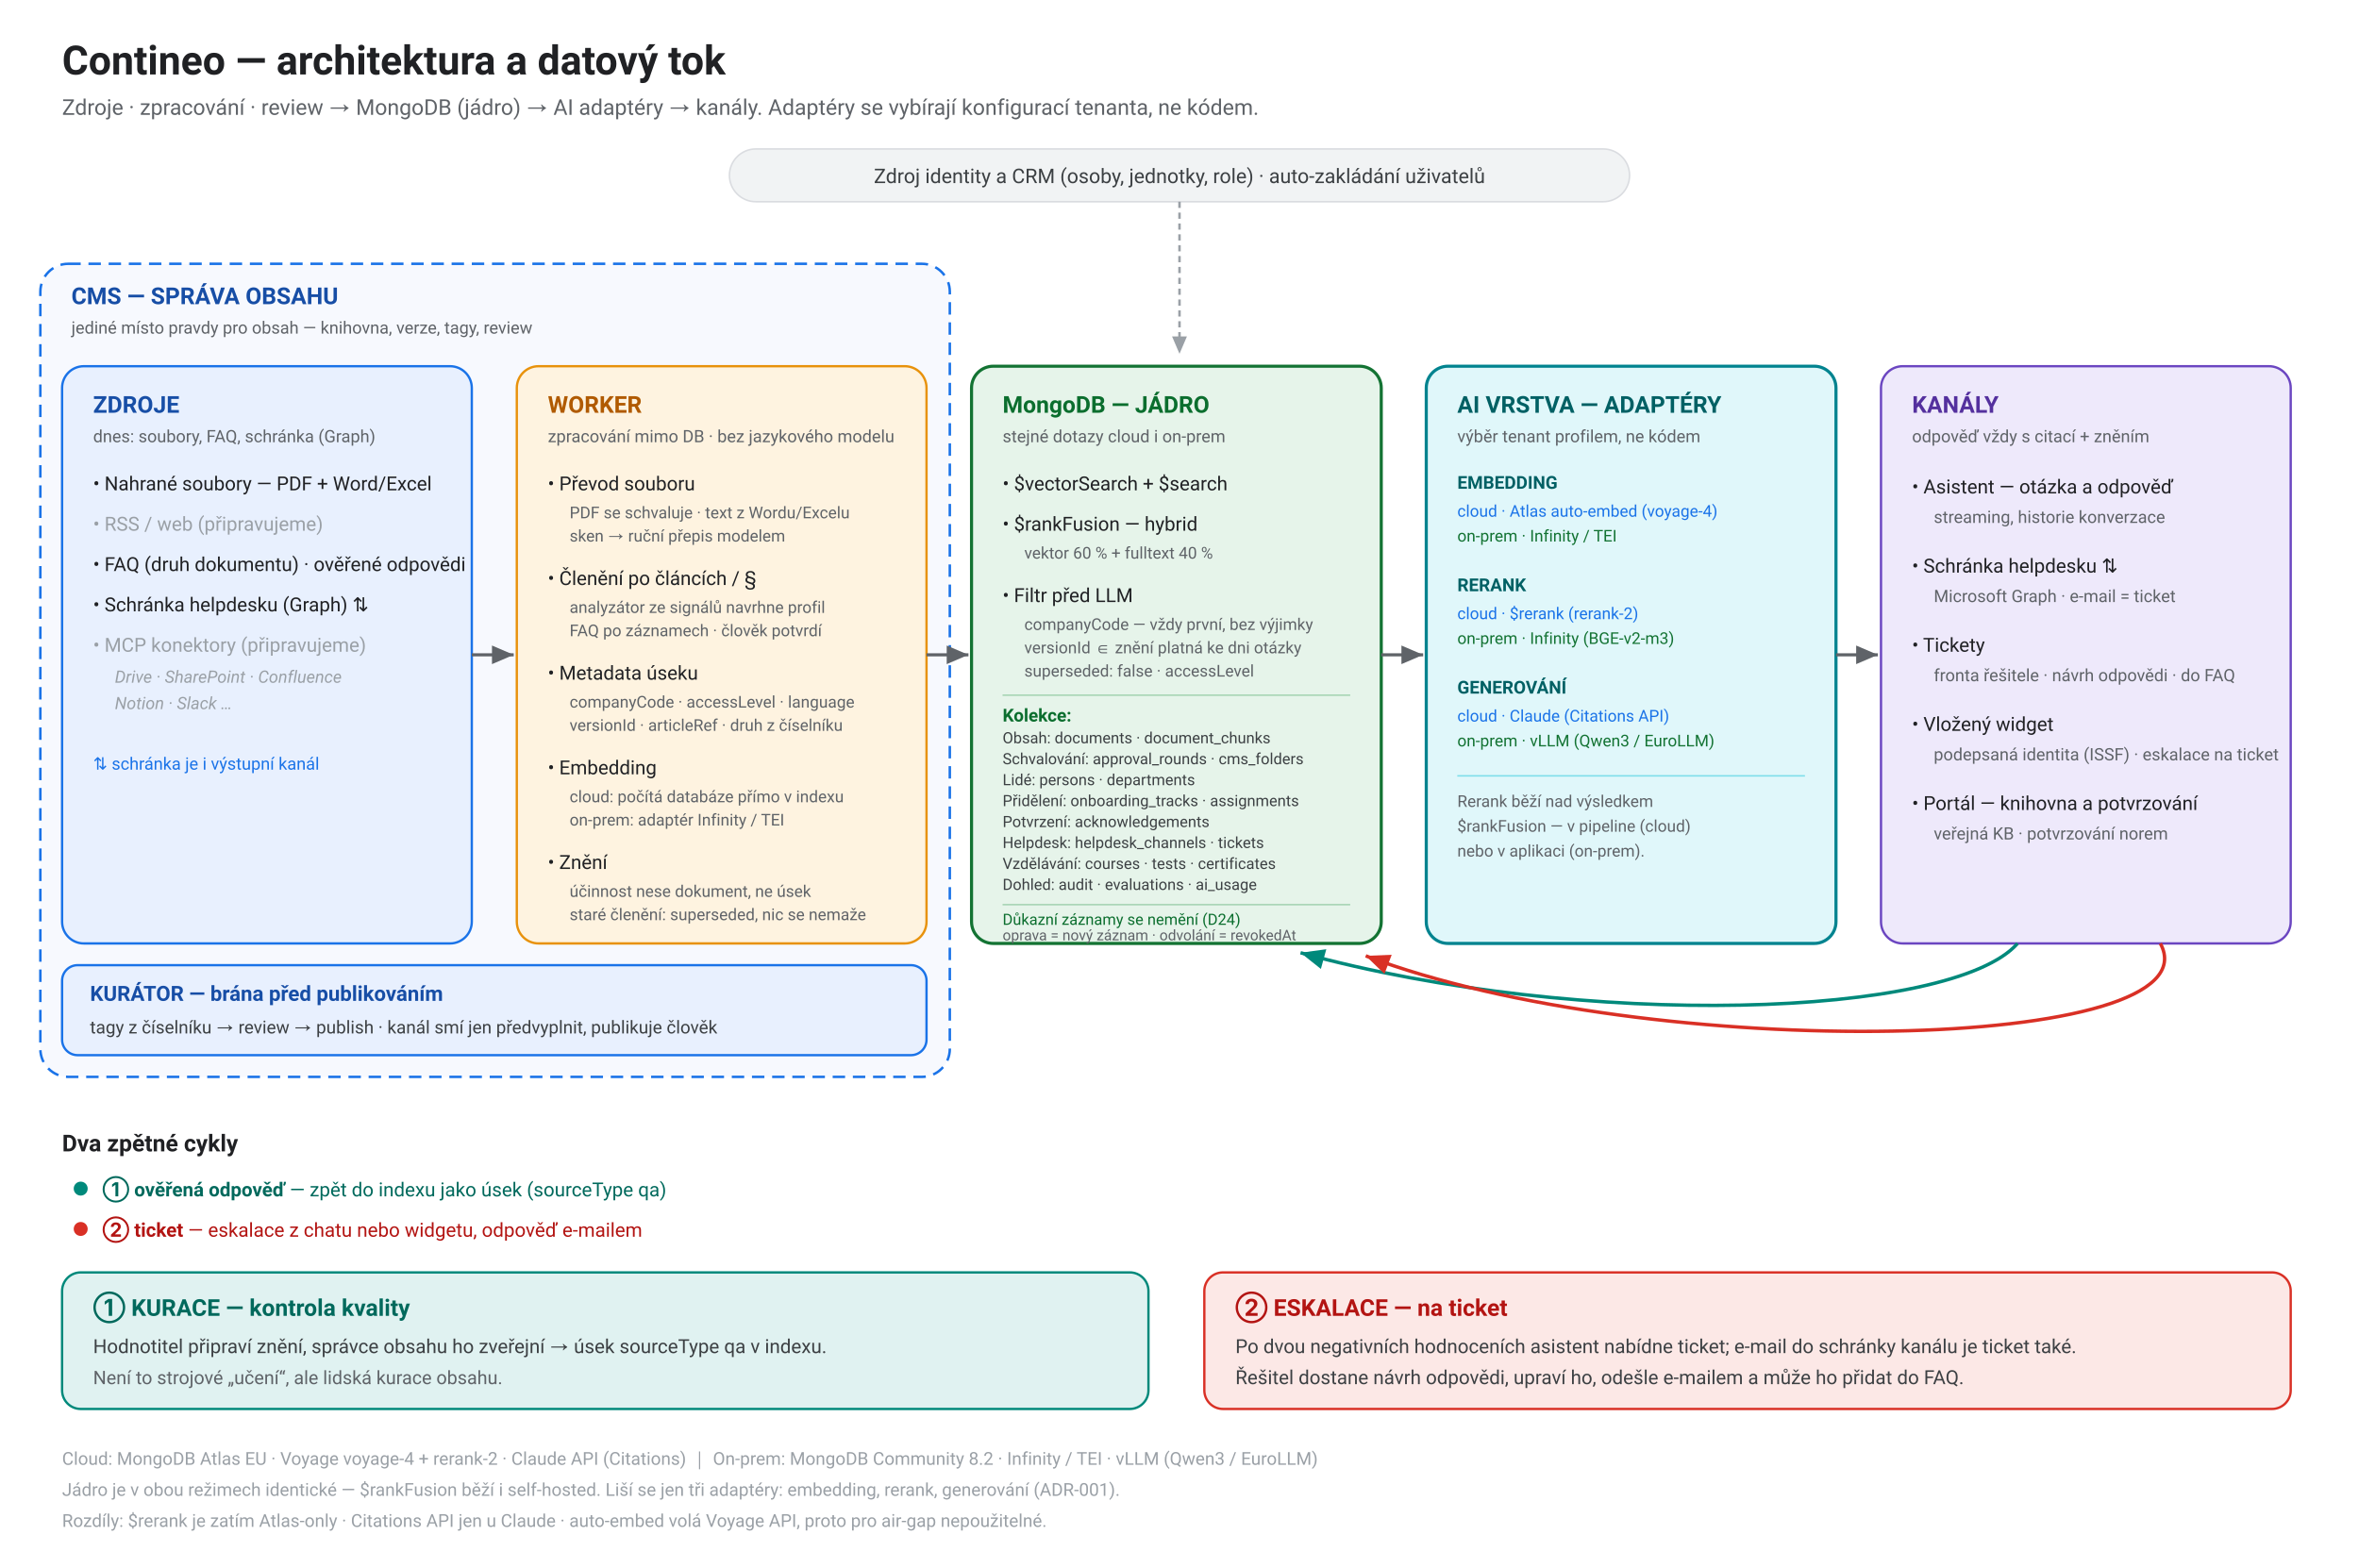
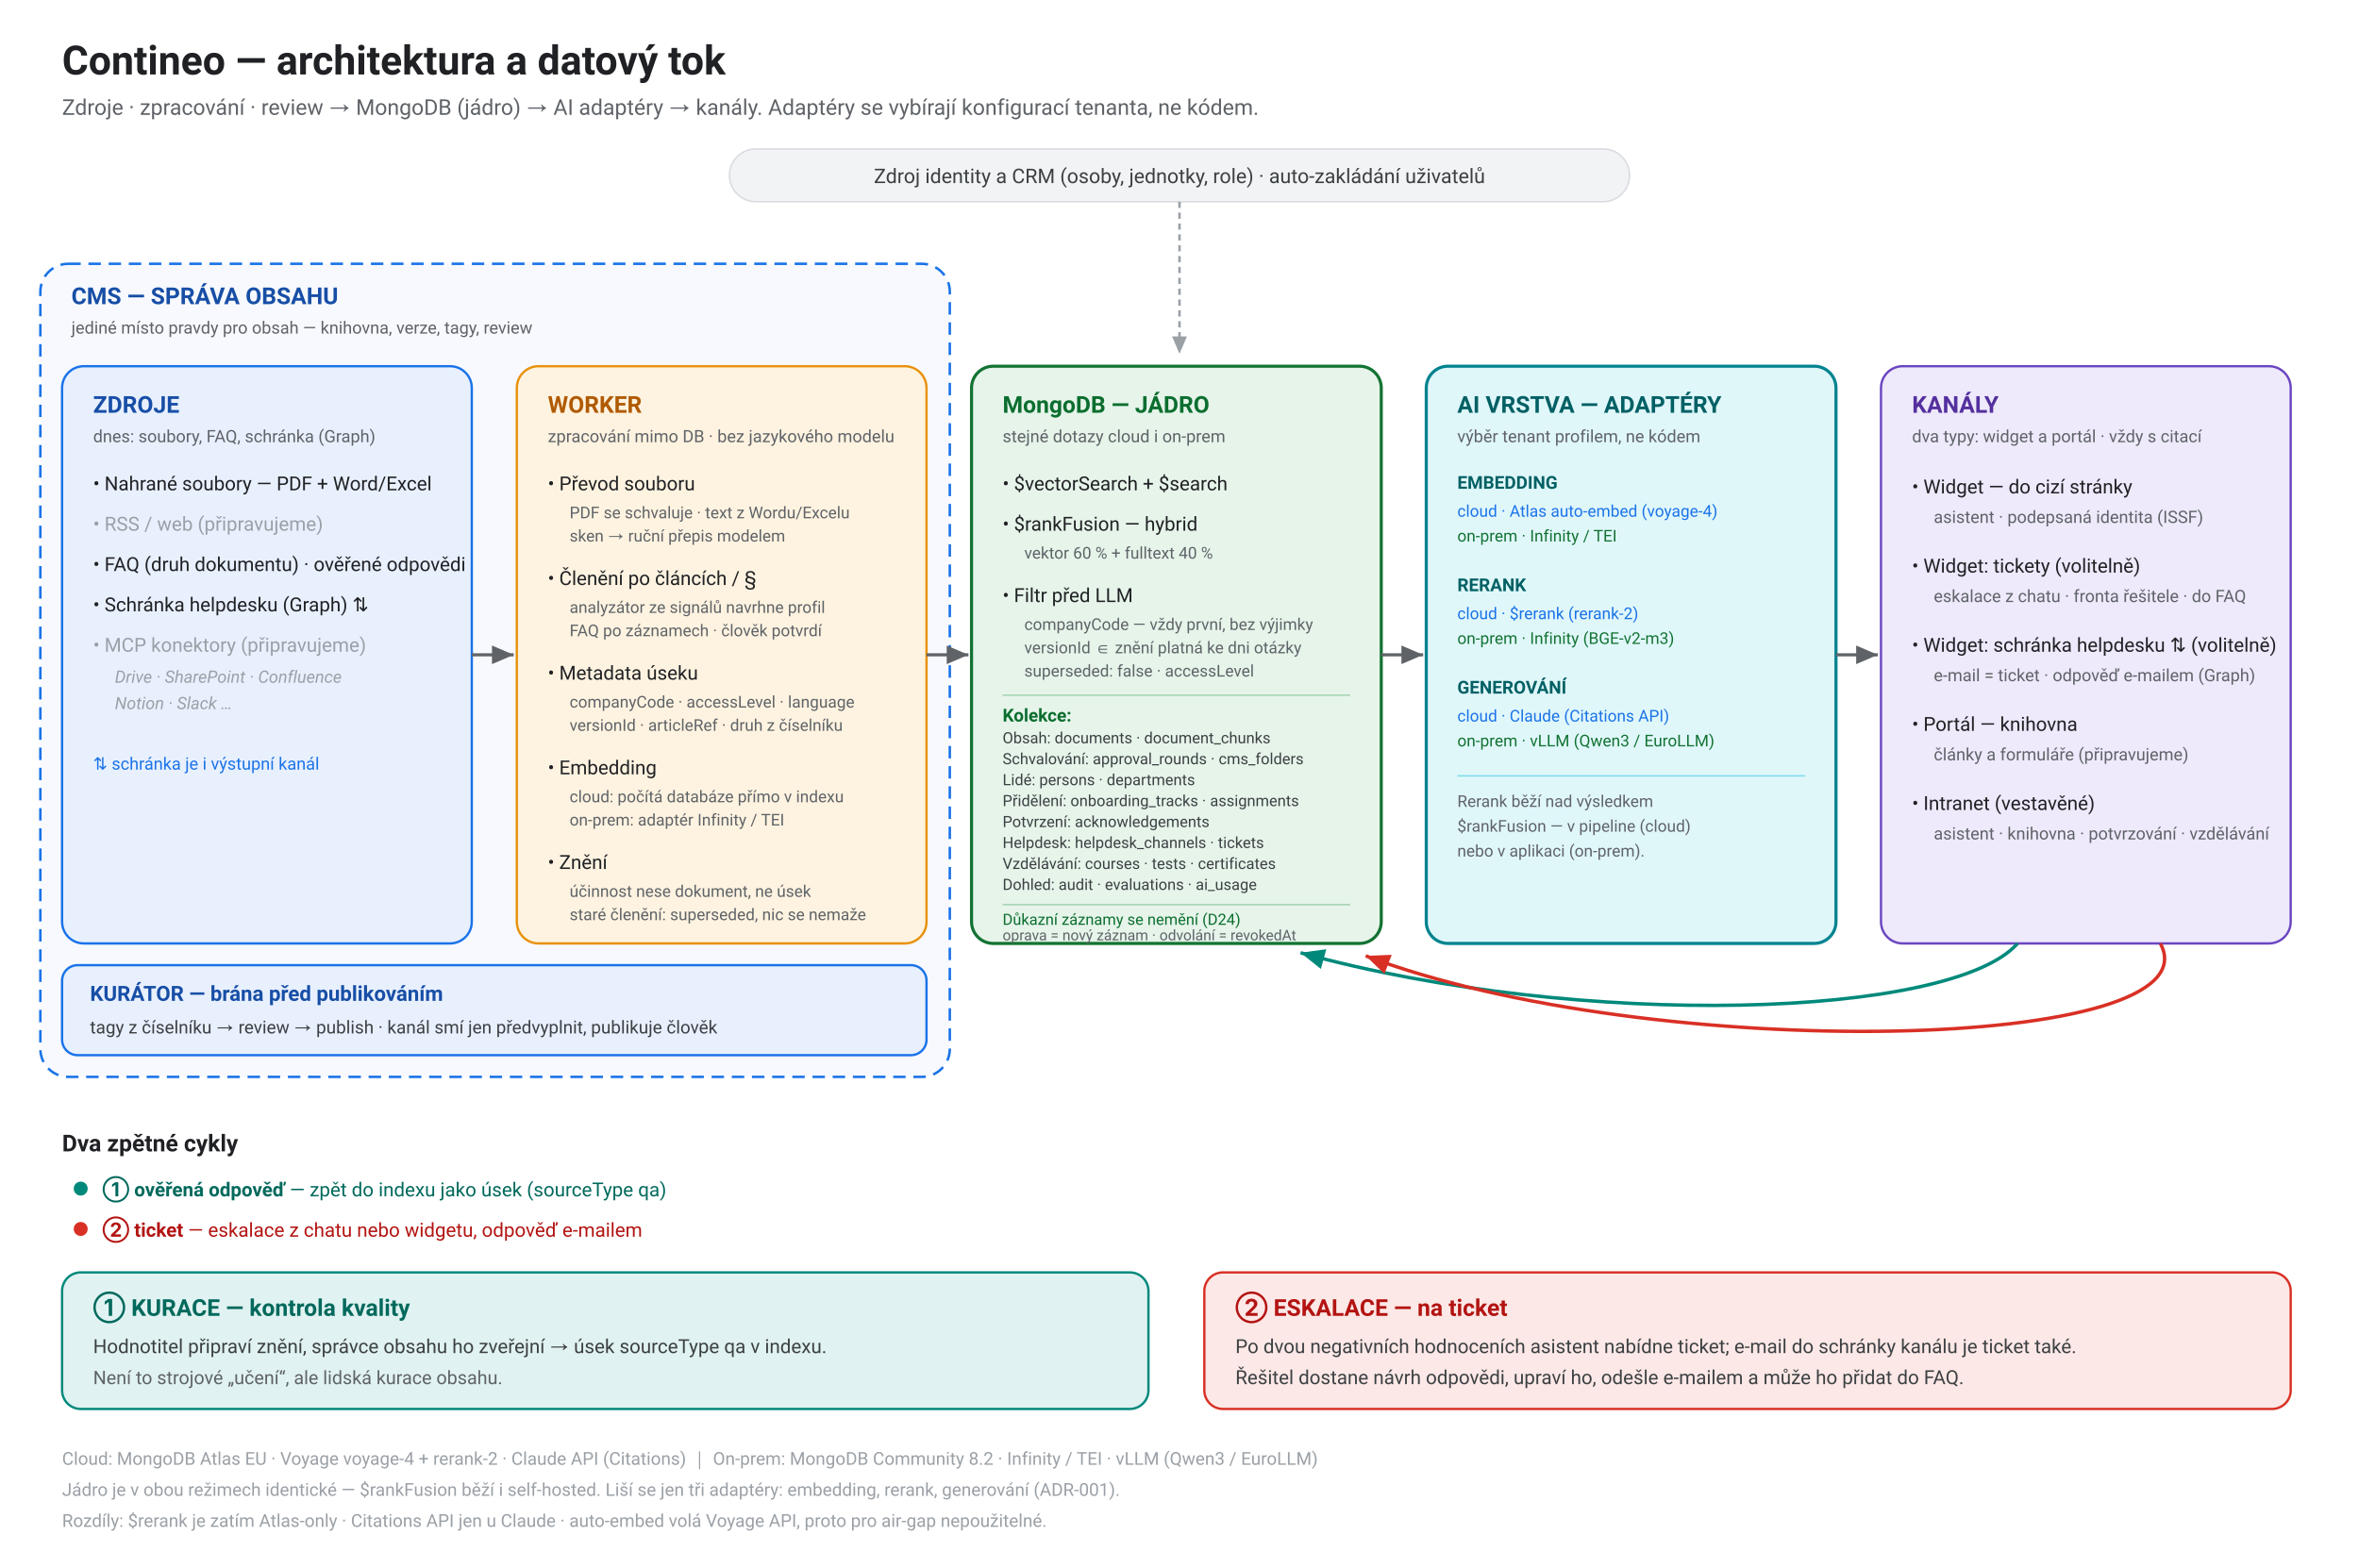
<svg xmlns="http://www.w3.org/2000/svg" viewBox="0 0 1520 1010" font-family="-apple-system, Segoe UI, Roboto, Helvetica, Arial, sans-serif">
  <defs>
    <marker id="arrow" markerWidth="10" markerHeight="10" refX="7" refY="3" orient="auto" markerUnits="strokeWidth">
      <path d="M0,0 L7,3 L0,6 Z" fill="#5f6368" />
    </marker>
    <marker id="arrowTeal" markerWidth="10" markerHeight="10" refX="7" refY="3" orient="auto" markerUnits="strokeWidth">
      <path d="M0,0 L7,3 L0,6 Z" fill="#00897B" />
    </marker>
    <marker id="arrowRed" markerWidth="10" markerHeight="10" refX="7" refY="3" orient="auto" markerUnits="strokeWidth">
      <path d="M0,0 L7,3 L0,6 Z" fill="#D93025" />
    </marker>
    <marker id="arrowGray" markerWidth="10" markerHeight="10" refX="7" refY="3" orient="auto" markerUnits="strokeWidth">
      <path d="M0,0 L7,3 L0,6 Z" fill="#9aa0a6" />
    </marker>
  </defs>
  <text x="40" y="48" font-size="26" font-weight="700" fill="#202124">Contineo — architektura a datový tok</text>
  <text x="40" y="74" font-size="14" fill="#5f6368">Zdroje · zpracování · review → MongoDB (jádro) → AI adaptéry → kanály. Adaptéry se vybírají konfigurací tenanta, ne kódem.</text>
  <rect x="470" y="96" width="580" height="34" rx="17" fill="#F1F3F4" stroke="#dadce0" />
  <text x="760" y="118" font-size="13" fill="#3c4043" text-anchor="middle">Zdroj identity a CRM (osoby, jednotky, role) · auto-zakládání uživatelů</text>
  <path d="M760,130 L760,228" stroke="#9aa0a6" stroke-width="1.6" stroke-dasharray="4 3" marker-end="url(#arrowGray)" />
  <rect x="26" y="170" width="586" height="524" rx="18" fill="#F7F9FE" stroke="#1A73E8" stroke-width="1.6" stroke-dasharray="8 5" />
  <text x="46" y="196" font-size="15" font-weight="700" fill="#174EA6">CMS — SPRÁVA OBSAHU</text>
  <text x="46" y="215" font-size="11" fill="#5f6368">jediné místo pravdy pro obsah — knihovna, verze, tagy, review</text>
  <rect x="40" y="236" width="264" height="372" rx="14" fill="#E8F0FE" stroke="#1A73E8" stroke-width="1.5" />
  <text x="60" y="266" font-size="15" font-weight="700" fill="#174EA6">ZDROJE</text>
  <text x="60" y="285" font-size="11" fill="#5f6368">dnes: soubory, FAQ, schránka (Graph)</text>
  <g font-size="12.5" fill="#202124">
    <text x="60" y="316">• Nahrané soubory — PDF + Word/Excel</text>
    <text x="60" y="342" fill="#9aa0a6">• RSS / web (připravujeme)</text>
    <text x="60" y="368">• FAQ (druh dokumentu) · ověřené odpovědi</text>
    <text x="60" y="394">• Schránka helpdesku (Graph) ⇅</text>
    <text x="60" y="420" fill="#9aa0a6">• MCP konektory (připravujeme)</text>
    <text x="74" y="440" font-size="11" fill="#9aa0a6" font-style="italic">Drive · SharePoint · Confluence</text>
    <text x="74" y="457" font-size="11" fill="#9aa0a6" font-style="italic">Notion · Slack …</text>
  </g>
  <text x="60" y="496" font-size="11" fill="#1A73E8">⇅ schránka je i výstupní kanál</text>
  <rect x="333" y="236" width="264" height="372" rx="14" fill="#FEF3E0" stroke="#E8920C" stroke-width="1.5" />
  <text x="353" y="266" font-size="15" font-weight="700" fill="#B05A00">WORKER</text>
  <text x="353" y="285" font-size="11" fill="#5f6368">zpracování mimo DB · bez jazykového modelu</text>
  <g font-size="12.5" fill="#202124">
    <text x="353" y="316">• Převod souboru</text>
    <text x="367" y="334" font-size="10.5" fill="#5f6368">PDF se schvaluje · text z Wordu/Excelu</text>
    <text x="367" y="349" font-size="10.5" fill="#5f6368">sken → ruční přepis modelem</text>
    <text x="353" y="377">• Členění po článcích / §</text>
    <text x="367" y="395" font-size="10.5" fill="#5f6368">analyzátor ze signálů navrhne profil</text>
    <text x="367" y="410" font-size="10.5" fill="#5f6368">FAQ po záznamech · člověk potvrdí</text>
    <text x="353" y="438">• Metadata úseku</text>
    <text x="367" y="456" font-size="10.5" fill="#5f6368">companyCode · accessLevel · language</text>
    <text x="367" y="471" font-size="10.5" fill="#5f6368">versionId · articleRef · druh z číselníku</text>
    <text x="353" y="499">• Embedding</text>
    <text x="367" y="517" font-size="10.5" fill="#5f6368">cloud: počítá databáze přímo v indexu</text>
    <text x="367" y="532" font-size="10.5" fill="#5f6368">on-prem: adaptér Infinity / TEI</text>
    <text x="353" y="560">• Znění</text>
    <text x="367" y="578" font-size="10.5" fill="#5f6368">účinnost nese dokument, ne úsek</text>
    <text x="367" y="593" font-size="10.5" fill="#5f6368">staré členění: superseded, nic se nemaže</text>
  </g>
  <rect x="40" y="622" width="557" height="58" rx="10" fill="#E8F0FE" stroke="#1A73E8" stroke-width="1.5" />
  <text x="58" y="645" font-size="13.5" font-weight="700" fill="#174EA6">KURÁTOR — brána před publikováním</text>
  <text x="58" y="666" font-size="11.5" fill="#3c4043">tagy z číselníku → review → publish · kanál smí jen předvyplnit, publikuje člověk</text>
  <rect x="626" y="236" width="264" height="372" rx="14" fill="#E6F4EA" stroke="#137333" stroke-width="2" />
  <text x="646" y="266" font-size="15" font-weight="700" fill="#0B6E2E">MongoDB — JÁDRO</text>
  <text x="646" y="285" font-size="11" fill="#5f6368">stejné dotazy cloud i on-prem</text>
  <g font-size="12.5" fill="#202124">
    <text x="646" y="316">• $vectorSearch + $search</text>
    <text x="646" y="342">• $rankFusion — hybrid</text>
    <text x="660" y="360" font-size="10.5" fill="#5f6368">vektor 60 % + fulltext 40 %</text>
    <text x="646" y="388">• Filtr před LLM</text>
    <text x="660" y="406" font-size="10.5" fill="#5f6368">companyCode — vždy první, bez výjimky</text>
    <text x="660" y="421" font-size="10.5" fill="#5f6368">versionId ∈ znění platná ke dni otázky</text>
    <text x="660" y="436" font-size="10.5" fill="#5f6368">superseded: false · accessLevel</text>
  </g>
  <line x1="646" y1="448" x2="870" y2="448" stroke="#A8D5B5" stroke-width="1" />
  <text x="646" y="465" font-size="11.5" fill="#0B6E2E" font-weight="600">Kolekce:</text>
  <text x="646" y="479" font-size="10" fill="#3c4043">Obsah: documents · document_chunks</text>
  <text x="646" y="492.5" font-size="10" fill="#3c4043">Schvalování: approval_rounds · cms_folders</text>
  <text x="646" y="506" font-size="10" fill="#3c4043">Lidé: persons · departments</text>
  <text x="646" y="519.5" font-size="10" fill="#3c4043">Přidělení: onboarding_tracks · assignments</text>
  <text x="646" y="533" font-size="10" fill="#3c4043">Potvrzení: acknowledgements</text>
  <text x="646" y="546.5" font-size="10" fill="#3c4043">Helpdesk: helpdesk_channels · tickets</text>
  <text x="646" y="560" font-size="10" fill="#3c4043">Vzdělávání: courses · tests · certificates</text>
  <text x="646" y="573.5" font-size="10" fill="#3c4043">Dohled: audit · evaluations · ai_usage</text>
  <line x1="646" y1="583" x2="870" y2="583" stroke="#A8D5B5" stroke-width="1" />
  <text x="646" y="596" font-size="10" fill="#0B6E2E">Důkazní záznamy se nemění (D24)</text>
  <text x="646" y="606" font-size="9.5" fill="#5f6368">oprava = nový záznam · odvolání = revokedAt</text>
  <rect x="919" y="236" width="264" height="372" rx="14" fill="#E0F7FA" stroke="#00838F" stroke-width="2" />
  <text x="939" y="266" font-size="15" font-weight="700" fill="#006064">AI VRSTVA — ADAPTÉRY</text>
  <text x="939" y="285" font-size="11" fill="#5f6368">výběr tenant profilem, ne kódem</text>
  <text x="939" y="315" font-size="11.5" font-weight="700" fill="#006064">EMBEDDING</text>
  <text x="939" y="333" font-size="10.5" fill="#1A73E8">cloud · Atlas auto-embed (voyage-4)</text>
  <text x="939" y="349" font-size="10.5" fill="#137333">on-prem · Infinity / TEI</text>
  <text x="939" y="381" font-size="11.5" font-weight="700" fill="#006064">RERANK</text>
  <text x="939" y="399" font-size="10.5" fill="#1A73E8">cloud · $rerank (rerank-2)</text>
  <text x="939" y="415" font-size="10.5" fill="#137333">on-prem · Infinity (BGE-v2-m3)</text>
  <text x="939" y="447" font-size="11.5" font-weight="700" fill="#006064">GENEROVÁNÍ</text>
  <text x="939" y="465" font-size="10.5" fill="#1A73E8">cloud · Claude (Citations API)</text>
  <text x="939" y="481" font-size="10.5" fill="#137333">on-prem · vLLM (Qwen3 / EuroLLM)</text>
  <line x1="939" y1="500" x2="1163" y2="500" stroke="#80DEEA" stroke-width="1" />
  <text x="939" y="520" font-size="10.5" fill="#5f6368">Rerank běží nad výsledkem</text>
  <text x="939" y="536" font-size="10.5" fill="#5f6368">$rankFusion — v pipeline (cloud)</text>
  <text x="939" y="552" font-size="10.5" fill="#5f6368">nebo v aplikaci (on-prem).</text>
  <rect x="1212" y="236" width="264" height="372" rx="14" fill="#EEE9FB" stroke="#6B46C1" stroke-width="1.5" />
  <text x="1232" y="266" font-size="15" font-weight="700" fill="#54309E">KANÁLY</text>
-   <text x="1232" y="285" font-size="11" fill="#5f6368">odpověď vždy s citací + zněním</text>
+   <text x="1232" y="285" font-size="11" fill="#5f6368">dva typy: widget a portál · vždy s citací</text>
  <g font-size="12.5" fill="#202124">
-     <text x="1232" y="318">• Asistent — otázka a odpověď</text>
-     <text x="1246" y="337" font-size="11" fill="#5f6368">streaming, historie konverzace</text>
-     <text x="1232" y="369">• Schránka helpdesku ⇅</text>
-     <text x="1246" y="388" font-size="11" fill="#5f6368">Microsoft Graph · e-mail = ticket</text>
-     <text x="1232" y="420">• Tickety</text>
-     <text x="1246" y="439" font-size="11" fill="#5f6368">fronta řešitele · návrh odpovědi · do FAQ</text>
-     <text x="1232" y="471">• Vložený widget</text>
-     <text x="1246" y="490" font-size="11" fill="#5f6368">podepsaná identita (ISSF) · eskalace na ticket</text>
-     <text x="1232" y="522">• Portál — knihovna a potvrzování</text>
-     <text x="1246" y="541" font-size="11" fill="#5f6368">veřejná KB · potvrzování norem</text>
+     <text x="1232" y="318">• Widget — do cizí stránky</text>
+     <text x="1246" y="337" font-size="11" fill="#5f6368">asistent · podepsaná identita (ISSF)</text>
+     <text x="1232" y="369">• Widget: tickety (volitelně)</text>
+     <text x="1246" y="388" font-size="11" fill="#5f6368">eskalace z chatu · fronta řešitele · do FAQ</text>
+     <text x="1232" y="420">• Widget: schránka helpdesku ⇅ (volitelně)</text>
+     <text x="1246" y="439" font-size="11" fill="#5f6368">e-mail = ticket · odpověď e-mailem (Graph)</text>
+     <text x="1232" y="471">• Portál — knihovna</text>
+     <text x="1246" y="490" font-size="11" fill="#5f6368">články a formuláře (připravujeme)</text>
+     <text x="1232" y="522">• Intranet (vestavěné)</text>
+     <text x="1246" y="541" font-size="11" fill="#5f6368">asistent · knihovna · potvrzování · vzdělávání</text>
  </g>
  <path d="M304,422 L331,422" stroke="#5f6368" stroke-width="2" marker-end="url(#arrow)" />
  <path d="M597,422 L624,422" stroke="#5f6368" stroke-width="2" marker-end="url(#arrow)" />
  <path d="M890,422 L917,422" stroke="#5f6368" stroke-width="2" marker-end="url(#arrow)" />
  <path d="M1183,422 L1210,422" stroke="#5f6368" stroke-width="2" marker-end="url(#arrow)" />
  <path d="M1300,608 C1258,656 1020,664 838,614" fill="none" stroke="#00897B" stroke-width="2.2" marker-end="url(#arrowTeal)" />
  <path d="M1392,608 C1430,678 1064,686 880,616" fill="none" stroke="#D93025" stroke-width="2.2" marker-end="url(#arrowRed)" />
  <text x="40" y="742" font-size="15" font-weight="700" fill="#202124">Dva zpětné cykly</text>
  <circle cx="52" cy="766" r="4.5" fill="#00897B" />
  <text x="66" y="771" font-size="12.5" fill="#00695C">
    <tspan font-weight="700">① ověřená odpověď</tspan> — zpět do indexu jako úsek (sourceType qa)</text>
  <circle cx="52" cy="792" r="4.5" fill="#D93025" />
  <text x="66" y="797" font-size="12.5" fill="#B31412">
    <tspan font-weight="700">② ticket</tspan> — eskalace z chatu nebo widgetu, odpověď e-mailem</text>
  <rect x="40" y="820" width="700" height="88" rx="12" fill="#E0F2F1" stroke="#00897B" stroke-width="1.5" />
  <text x="60" y="848" font-size="15" font-weight="700" fill="#00695C">① KURACE — kontrola kvality</text>
  <text x="60" y="872" font-size="12.5" fill="#3c4043">Hodnotitel připraví znění, správce obsahu ho zveřejní → úsek sourceType qa v indexu.</text>
  <text x="60" y="892" font-size="12" fill="#5f6368">Není to strojové „učení“, ale lidská kurace obsahu.</text>
  <rect x="776" y="820" width="700" height="88" rx="12" fill="#FCE8E6" stroke="#D93025" stroke-width="1.5" />
  <text x="796" y="848" font-size="15" font-weight="700" fill="#B31412">② ESKALACE — na ticket</text>
  <text x="796" y="872" font-size="12.5" fill="#3c4043">Po dvou negativních hodnoceních asistent nabídne ticket; e-mail do schránky kanálu je ticket také.</text>
  <text x="796" y="892" font-size="12.5" fill="#3c4043">Řešitel dostane návrh odpovědi, upraví ho, odešle e-mailem a může ho přidat do FAQ.</text>
  <text x="40" y="944" font-size="11.5" fill="#9aa0a6">Cloud: MongoDB Atlas EU · Voyage voyage-4 + rerank-2 · Claude API (Citations)  │  On-prem: MongoDB Community 8.2 · Infinity / TEI · vLLM (Qwen3 / EuroLLM)</text>
  <text x="40" y="964" font-size="11.5" fill="#9aa0a6">Jádro je v obou režimech identické — $rankFusion běží i self-hosted. Liší se jen tři adaptéry: embedding, rerank, generování (ADR-001).</text>
  <text x="40" y="984" font-size="11.5" fill="#9aa0a6">Rozdíly: $rerank je zatím Atlas-only · Citations API jen u Claude · auto-embed volá Voyage API, proto pro air-gap nepoužitelné.</text>
</svg>
